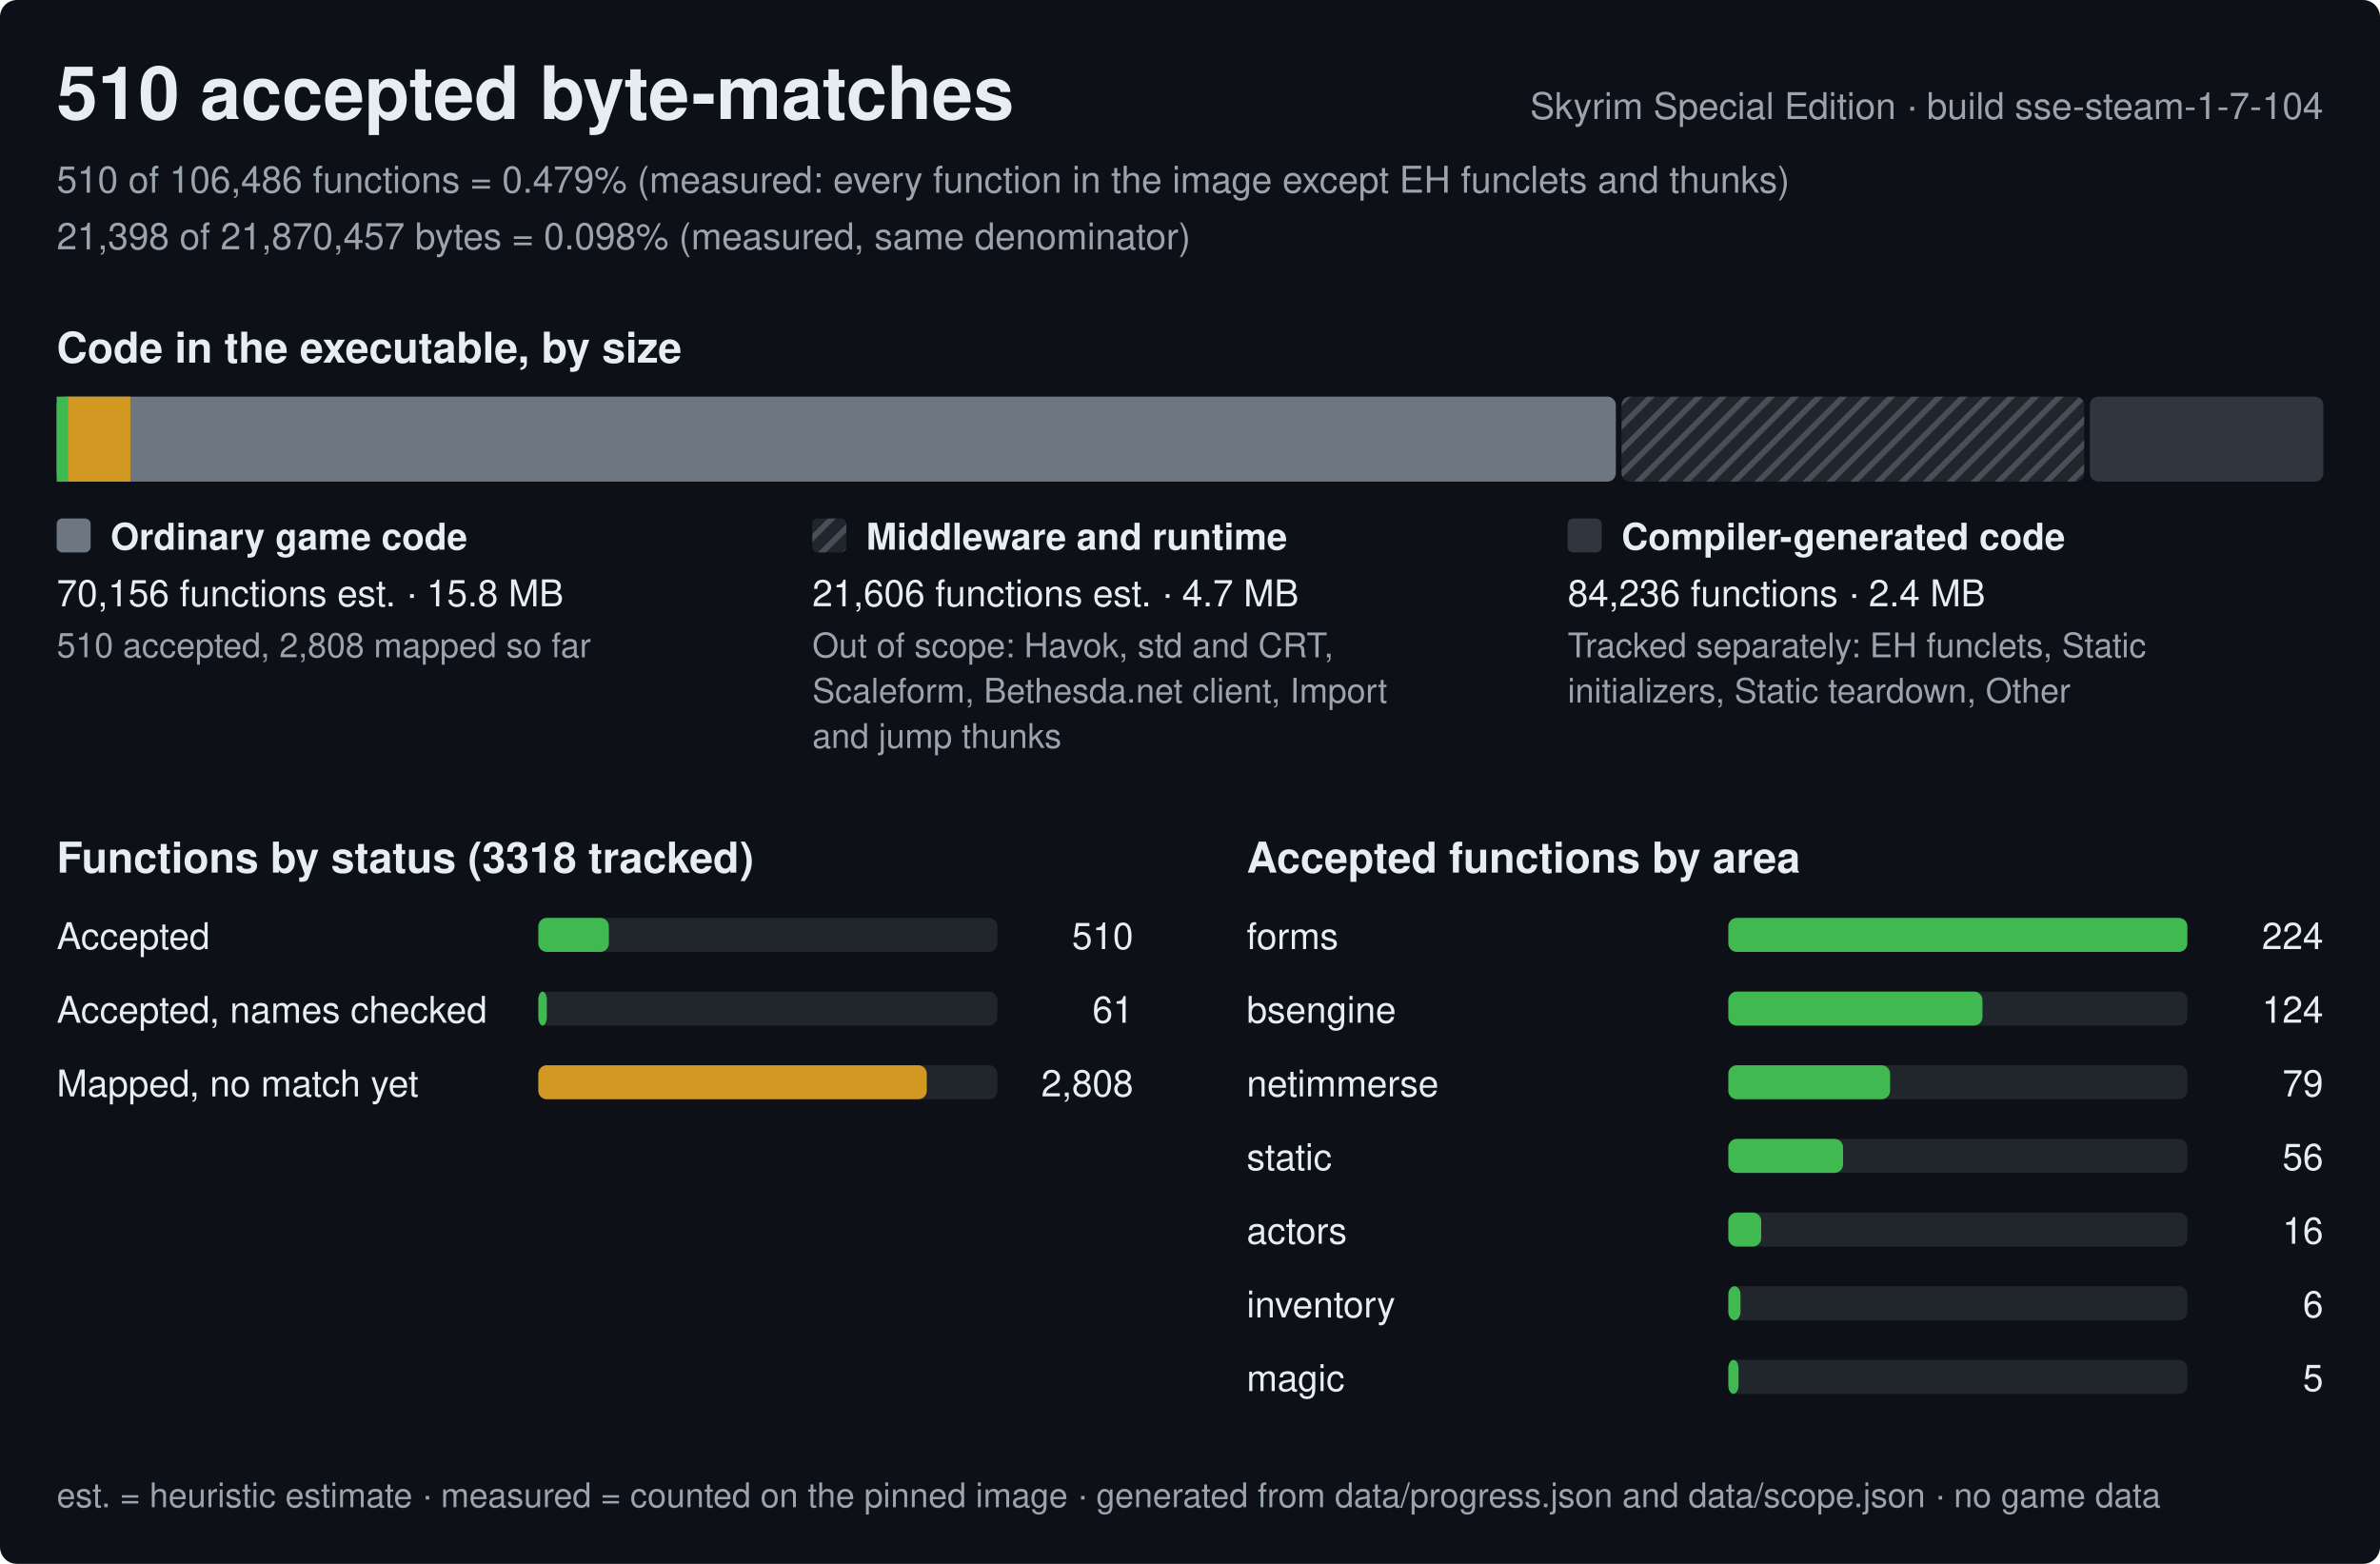
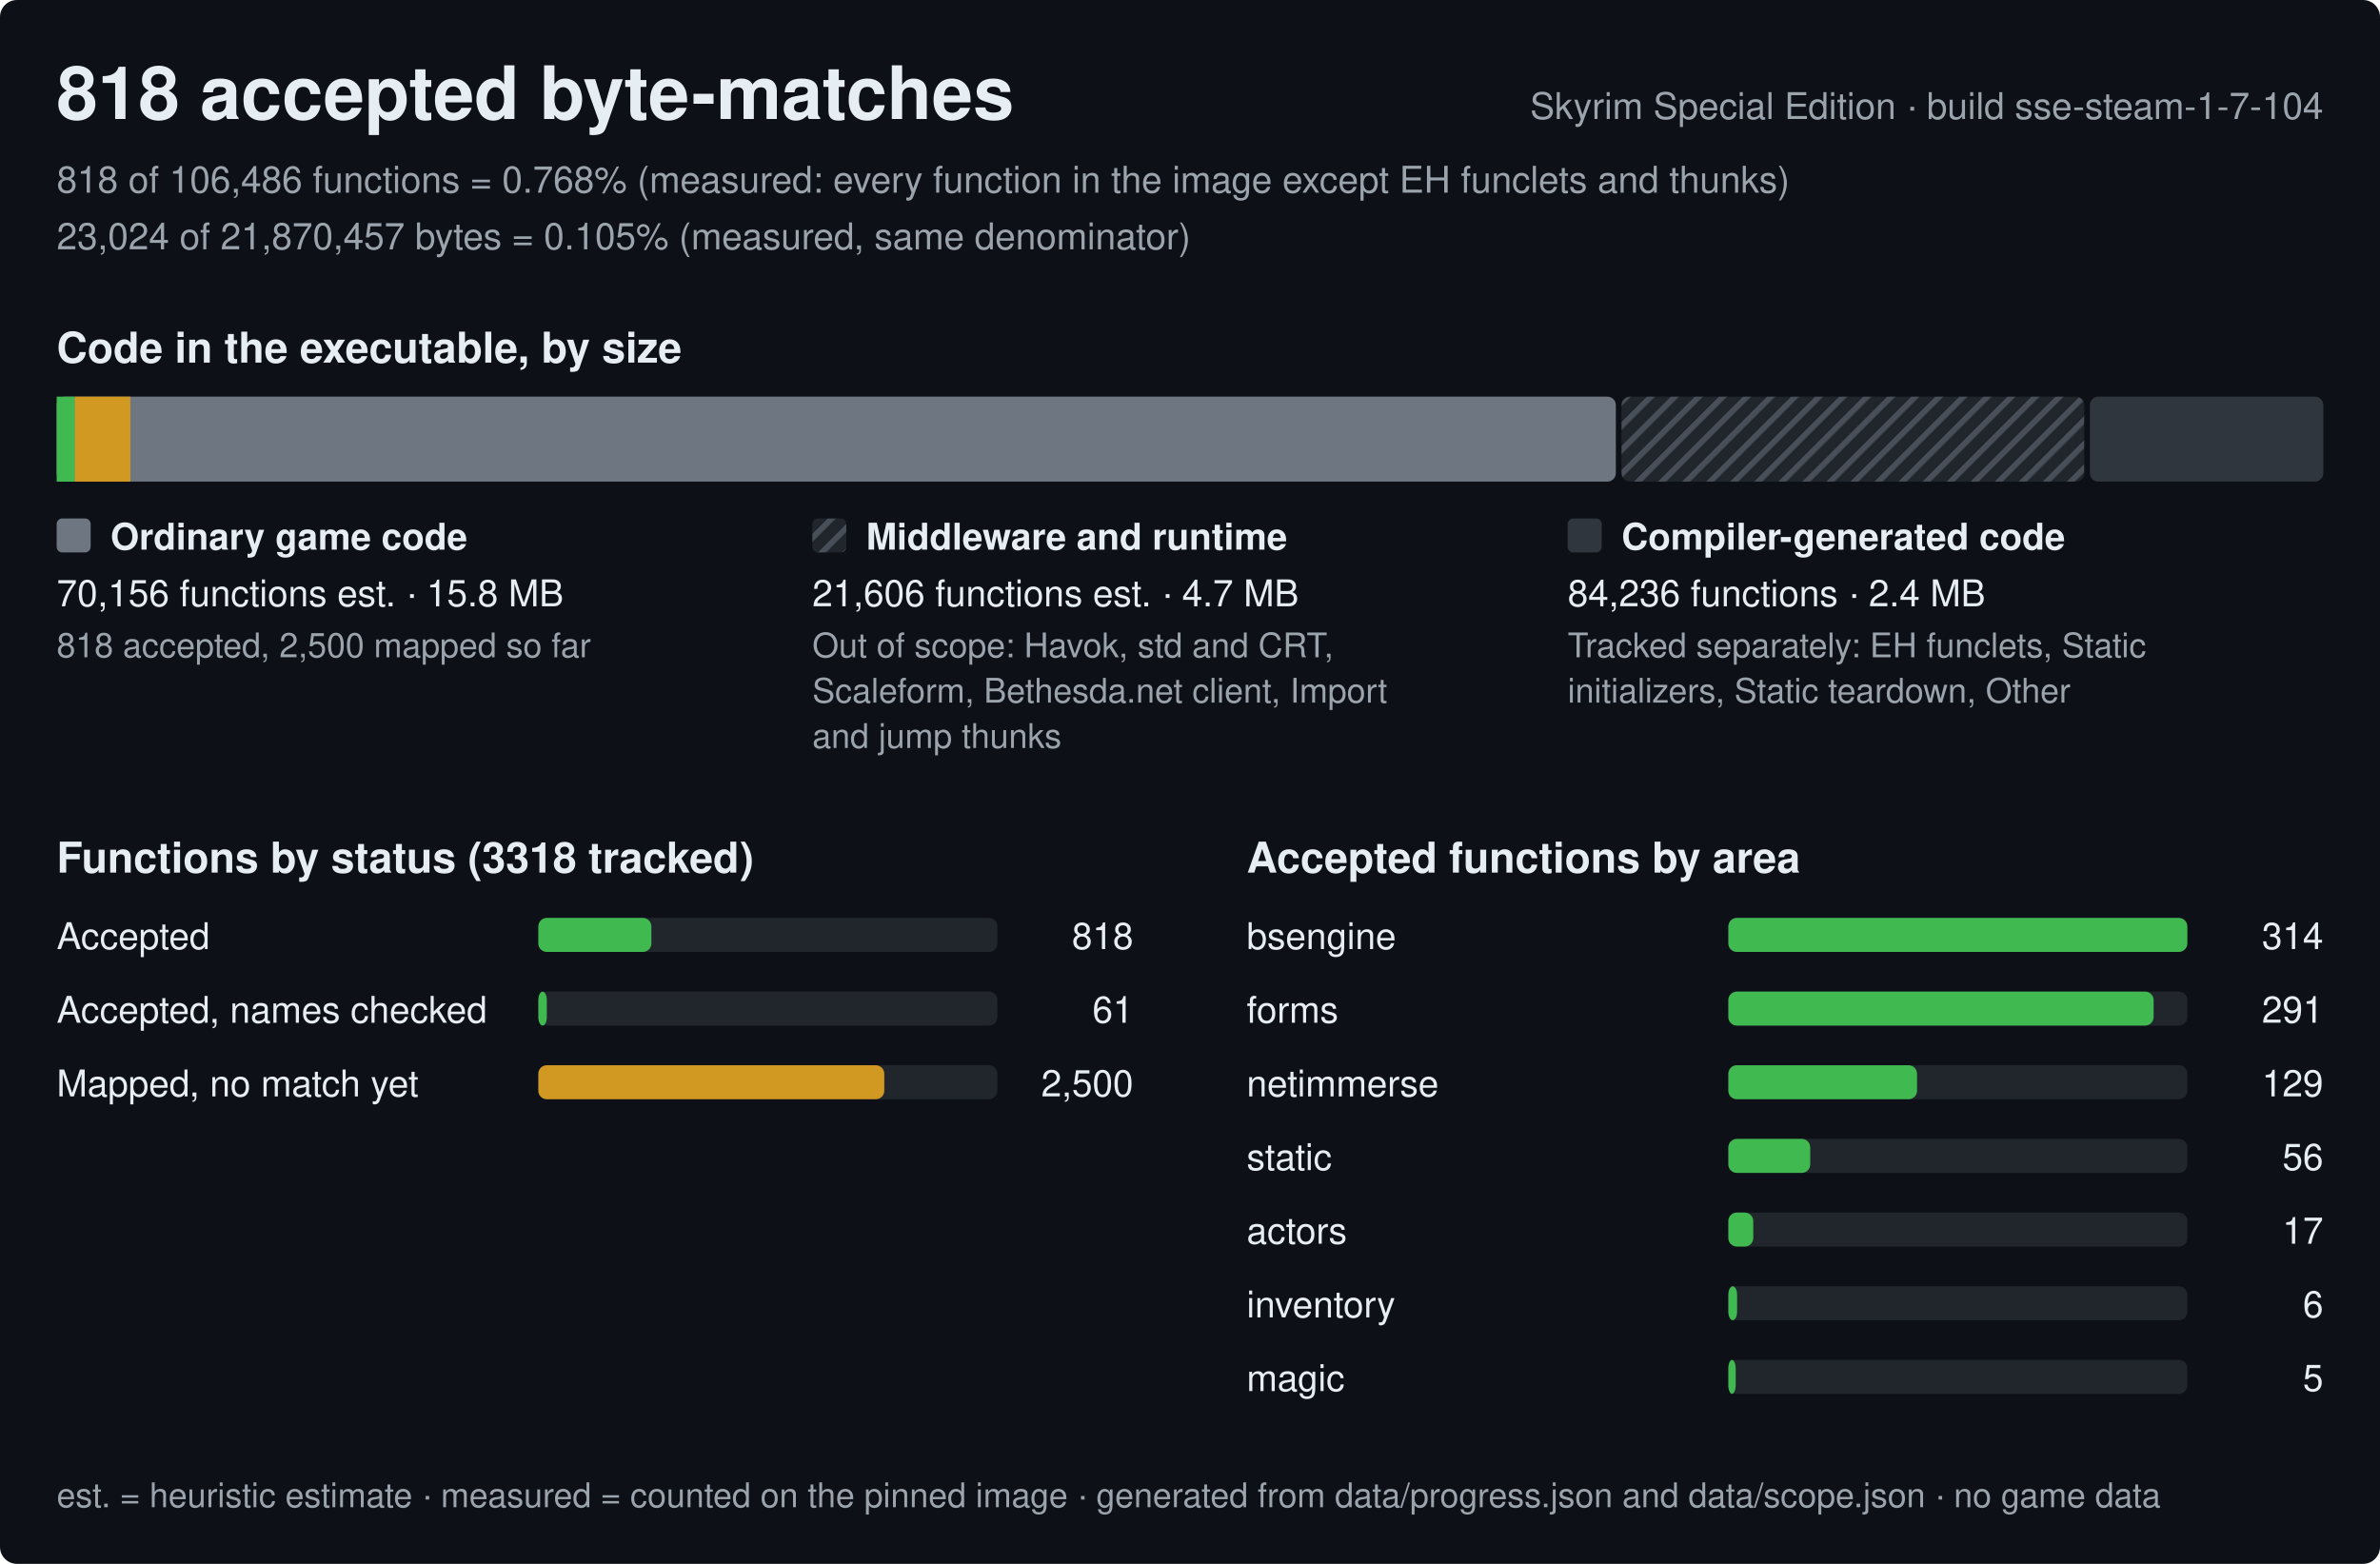
<svg xmlns="http://www.w3.org/2000/svg" width="840" height="552" viewBox="0 0 840 552" role="img" aria-label="Progress of the Skyrim Special Edition byte-matching reconstruction, build sse-steam-1-7-104">
  <style>text{font-family:-apple-system,BlinkMacSystemFont,'Segoe UI',Helvetica,Arial,sans-serif;fill:#e6edf3;white-space:pre}.h{font-size:26px;font-weight:600}.st{font-size:15px;font-weight:600}.lb{font-size:13px;font-weight:600}.bl{font-size:12px;font-weight:600;stroke:#0d1117;stroke-width:3px;paint-order:stroke;stroke-linejoin:round}.rl{font-size:13px}.fn{font-size:12px;fill:#9ba3ad}.mu{fill:#9ba3ad}</style>
  <defs>
    <pattern id="hx" width="6" height="6" patternUnits="userSpaceOnUse" patternTransform="rotate(45)">
      <rect width="6" height="6" fill="#21262d" />
      <rect width="2" height="6" fill="#484f58" />
    </pattern>
  </defs>
  <rect width="840" height="552" rx="6" fill="#0d1117" />
-   <text x="20" y="42" class="h">510 accepted byte-matches</text>
+   <text x="20" y="42" class="h">818 accepted byte-matches</text>
  <text x="820" y="42" class="rl mu" text-anchor="end">Skyrim Special Edition · build sse-steam-1-7-104</text>
-   <text x="20" y="68" class="rl mu">510 of 106,486 functions = 0.479% (measured: every function in the image except EH funclets and thunks)</text>
-   <text x="20" y="88" class="rl mu">21,398 of 21,870,457 bytes = 0.098% (measured, same denominator)</text>
+   <text x="20" y="68" class="rl mu">818 of 106,486 functions = 0.768% (measured: every function in the image except EH funclets and thunks)</text>
+   <text x="20" y="88" class="rl mu">23,024 of 21,870,457 bytes = 0.105% (measured, same denominator)</text>
  <text x="20" y="128" class="st">Code in the executable, by size</text>
  <rect x="20" y="140" width="550.3" height="30" rx="3" fill="#6e7681" />
-   <rect x="20" y="140" width="4" height="30" fill="#3fb950" />
-   <rect x="24" y="140" width="22" height="30" fill="#d29922" />
+   <rect x="20" y="140" width="6.4" height="30" fill="#3fb950" />
+   <rect x="26.4" y="140" width="19.6" height="30" fill="#d29922" />
  <rect x="572.3" y="140" width="163.3" height="30" rx="3" fill="url(#hx)" />
  <rect x="737.6" y="140" width="82.4" height="30" rx="3" fill="#30363d" />
  <rect x="20" y="183" width="12" height="12" rx="2" fill="#6e7681" />
  <text x="39" y="194" class="lb">Ordinary game code</text>
  <text x="20" y="214" class="rl">70,156 functions est. · 15.8 MB</text>
-   <text x="20" y="232" class="fn">510 accepted, 2,808 mapped so far</text>
+   <text x="20" y="232" class="fn">818 accepted, 2,500 mapped so far</text>
  <rect x="286.7" y="183" width="12" height="12" rx="2" fill="url(#hx)" />
  <text x="305.7" y="194" class="lb">Middleware and runtime</text>
  <text x="286.7" y="214" class="rl">21,606 functions est. · 4.7 MB</text>
  <text x="286.7" y="232" class="fn">Out of scope: Havok, std and CRT,</text>
  <text x="286.7" y="248" class="fn">Scaleform, Bethesda.net client, Import</text>
  <text x="286.7" y="264" class="fn">and jump thunks</text>
  <rect x="553.3" y="183" width="12" height="12" rx="2" fill="#30363d" />
  <text x="572.3" y="194" class="lb">Compiler-generated code</text>
  <text x="553.3" y="214" class="rl">84,236 functions · 2.4 MB</text>
  <text x="553.3" y="232" class="fn">Tracked separately: EH funclets, Static</text>
  <text x="553.3" y="248" class="fn">initializers, Static teardown, Other</text>
  <text x="20" y="308" class="st">Functions by status (3318 tracked)</text>
  <text x="20" y="335" class="rl">Accepted</text>
  <rect x="190" y="324" width="162.0" height="12" rx="3" fill="#21262d" />
-   <rect x="190" y="324" width="24.9" height="12" rx="3" fill="#3fb950" />
-   <text x="400.0" y="335" class="rl" text-anchor="end">510</text>
+   <rect x="190" y="324" width="39.9" height="12" rx="3" fill="#3fb950" />
+   <text x="400.0" y="335" class="rl" text-anchor="end">818</text>
  <text x="20" y="361" class="rl">Accepted, names checked</text>
  <rect x="190" y="350" width="162.0" height="12" rx="3" fill="#21262d" />
  <rect x="190" y="350" width="3" height="12" rx="3" fill="#3fb950" />
  <text x="400.0" y="361" class="rl" text-anchor="end">61</text>
  <text x="20" y="387" class="rl">Mapped, no match yet</text>
  <rect x="190" y="376" width="162.0" height="12" rx="3" fill="#21262d" />
-   <rect x="190" y="376" width="137.1" height="12" rx="3" fill="#d29922" />
-   <text x="400.0" y="387" class="rl" text-anchor="end">2,808</text>
+   <rect x="190" y="376" width="122.1" height="12" rx="3" fill="#d29922" />
+   <text x="400.0" y="387" class="rl" text-anchor="end">2,500</text>
  <text x="440.0" y="308" class="st">Accepted functions by area</text>
-   <text x="440.0" y="335" class="rl">forms</text>
+   <text x="440.0" y="335" class="rl">bsengine</text>
  <rect x="610.0" y="324" width="162.0" height="12" rx="3" fill="#21262d" />
  <rect x="610.0" y="324" width="162" height="12" rx="3" fill="#3fb950" />
-   <text x="820.0" y="335" class="rl" text-anchor="end">224</text>
-   <text x="440.0" y="361" class="rl">bsengine</text>
+   <text x="820.0" y="335" class="rl" text-anchor="end">314</text>
+   <text x="440.0" y="361" class="rl">forms</text>
  <rect x="610.0" y="350" width="162.0" height="12" rx="3" fill="#21262d" />
-   <rect x="610.0" y="350" width="89.7" height="12" rx="3" fill="#3fb950" />
-   <text x="820.0" y="361" class="rl" text-anchor="end">124</text>
+   <rect x="610.0" y="350" width="150.1" height="12" rx="3" fill="#3fb950" />
+   <text x="820.0" y="361" class="rl" text-anchor="end">291</text>
  <text x="440.0" y="387" class="rl">netimmerse</text>
  <rect x="610.0" y="376" width="162.0" height="12" rx="3" fill="#21262d" />
-   <rect x="610.0" y="376" width="57.1" height="12" rx="3" fill="#3fb950" />
-   <text x="820.0" y="387" class="rl" text-anchor="end">79</text>
+   <rect x="610.0" y="376" width="66.6" height="12" rx="3" fill="#3fb950" />
+   <text x="820.0" y="387" class="rl" text-anchor="end">129</text>
  <text x="440.0" y="413" class="rl">static</text>
  <rect x="610.0" y="402" width="162.0" height="12" rx="3" fill="#21262d" />
-   <rect x="610.0" y="402" width="40.5" height="12" rx="3" fill="#3fb950" />
+   <rect x="610.0" y="402" width="28.9" height="12" rx="3" fill="#3fb950" />
  <text x="820.0" y="413" class="rl" text-anchor="end">56</text>
  <text x="440.0" y="439" class="rl">actors</text>
  <rect x="610.0" y="428" width="162.0" height="12" rx="3" fill="#21262d" />
-   <rect x="610.0" y="428" width="11.6" height="12" rx="3" fill="#3fb950" />
-   <text x="820.0" y="439" class="rl" text-anchor="end">16</text>
+   <rect x="610.0" y="428" width="8.8" height="12" rx="3" fill="#3fb950" />
+   <text x="820.0" y="439" class="rl" text-anchor="end">17</text>
  <text x="440.0" y="465" class="rl">inventory</text>
  <rect x="610.0" y="454" width="162.0" height="12" rx="3" fill="#21262d" />
-   <rect x="610.0" y="454" width="4.3" height="12" rx="3" fill="#3fb950" />
+   <rect x="610.0" y="454" width="3.1" height="12" rx="3" fill="#3fb950" />
  <text x="820.0" y="465" class="rl" text-anchor="end">6</text>
  <text x="440.0" y="491" class="rl">magic</text>
  <rect x="610.0" y="480" width="162.0" height="12" rx="3" fill="#21262d" />
-   <rect x="610.0" y="480" width="3.6" height="12" rx="3" fill="#3fb950" />
+   <rect x="610.0" y="480" width="2.6" height="12" rx="3" fill="#3fb950" />
  <text x="820.0" y="491" class="rl" text-anchor="end">5</text>
  <text x="20" y="532" class="fn">est. = heuristic estimate · measured = counted on the pinned image · generated from data/progress.json and data/scope.json · no game data</text>
</svg>
